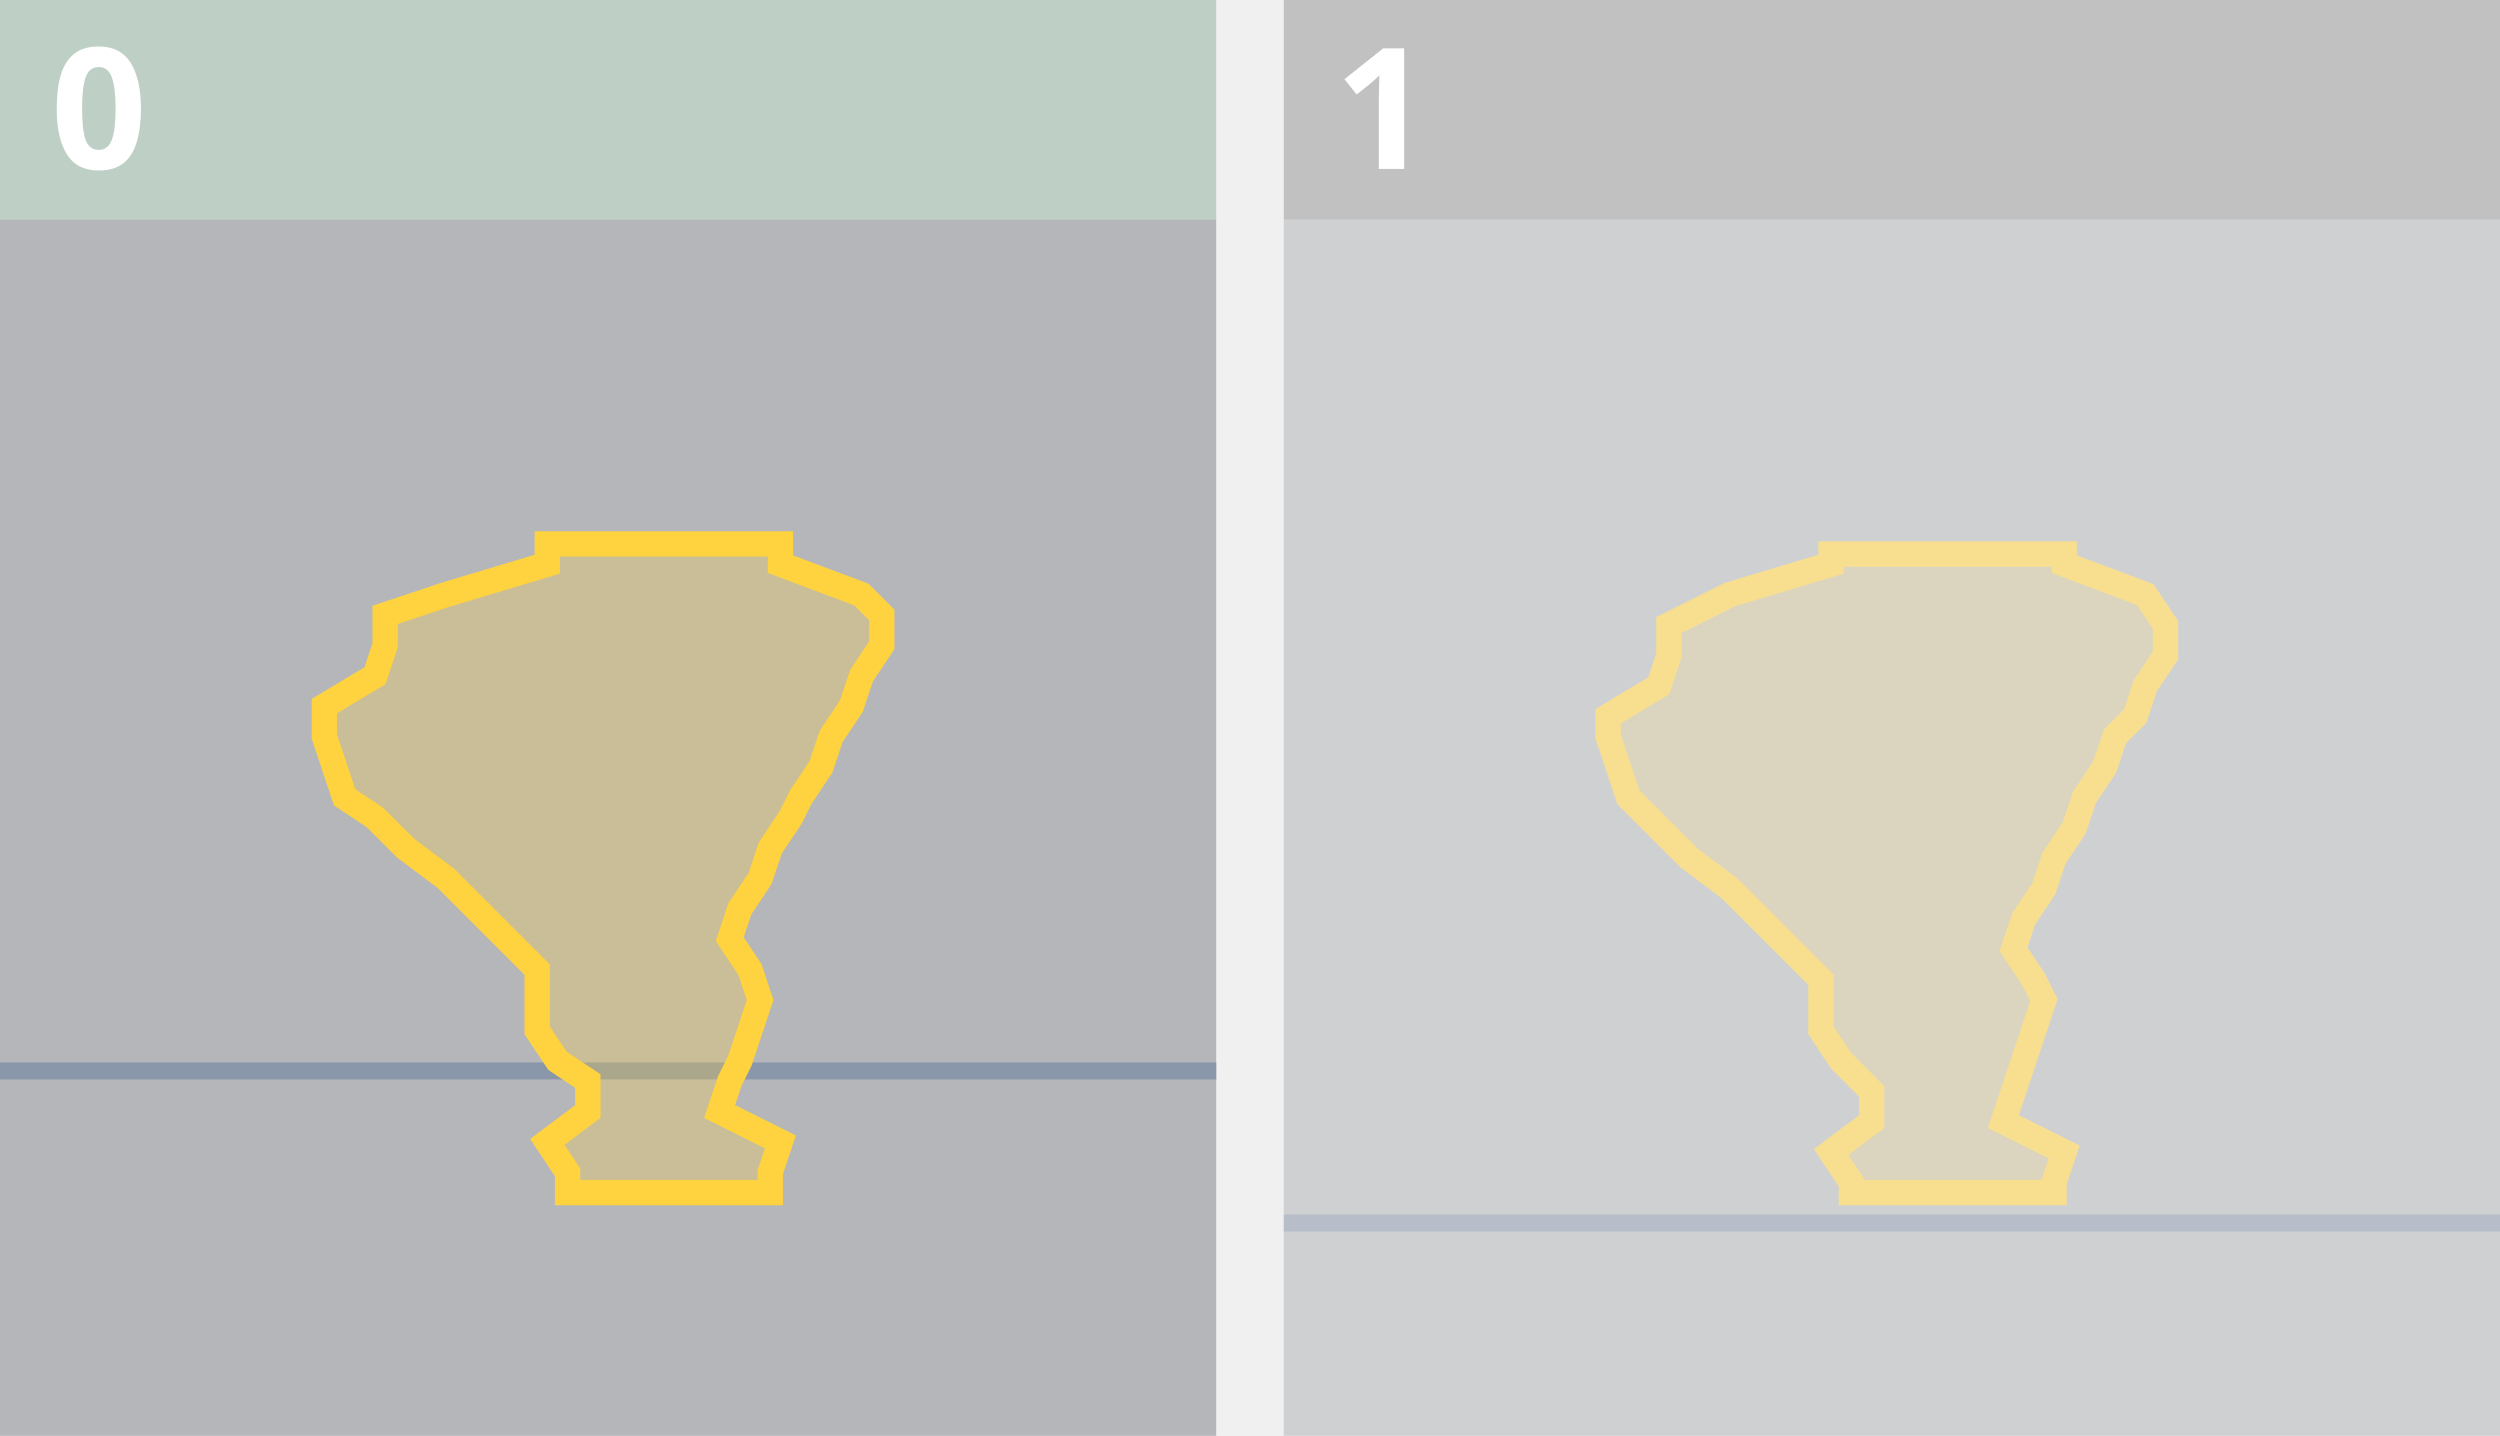
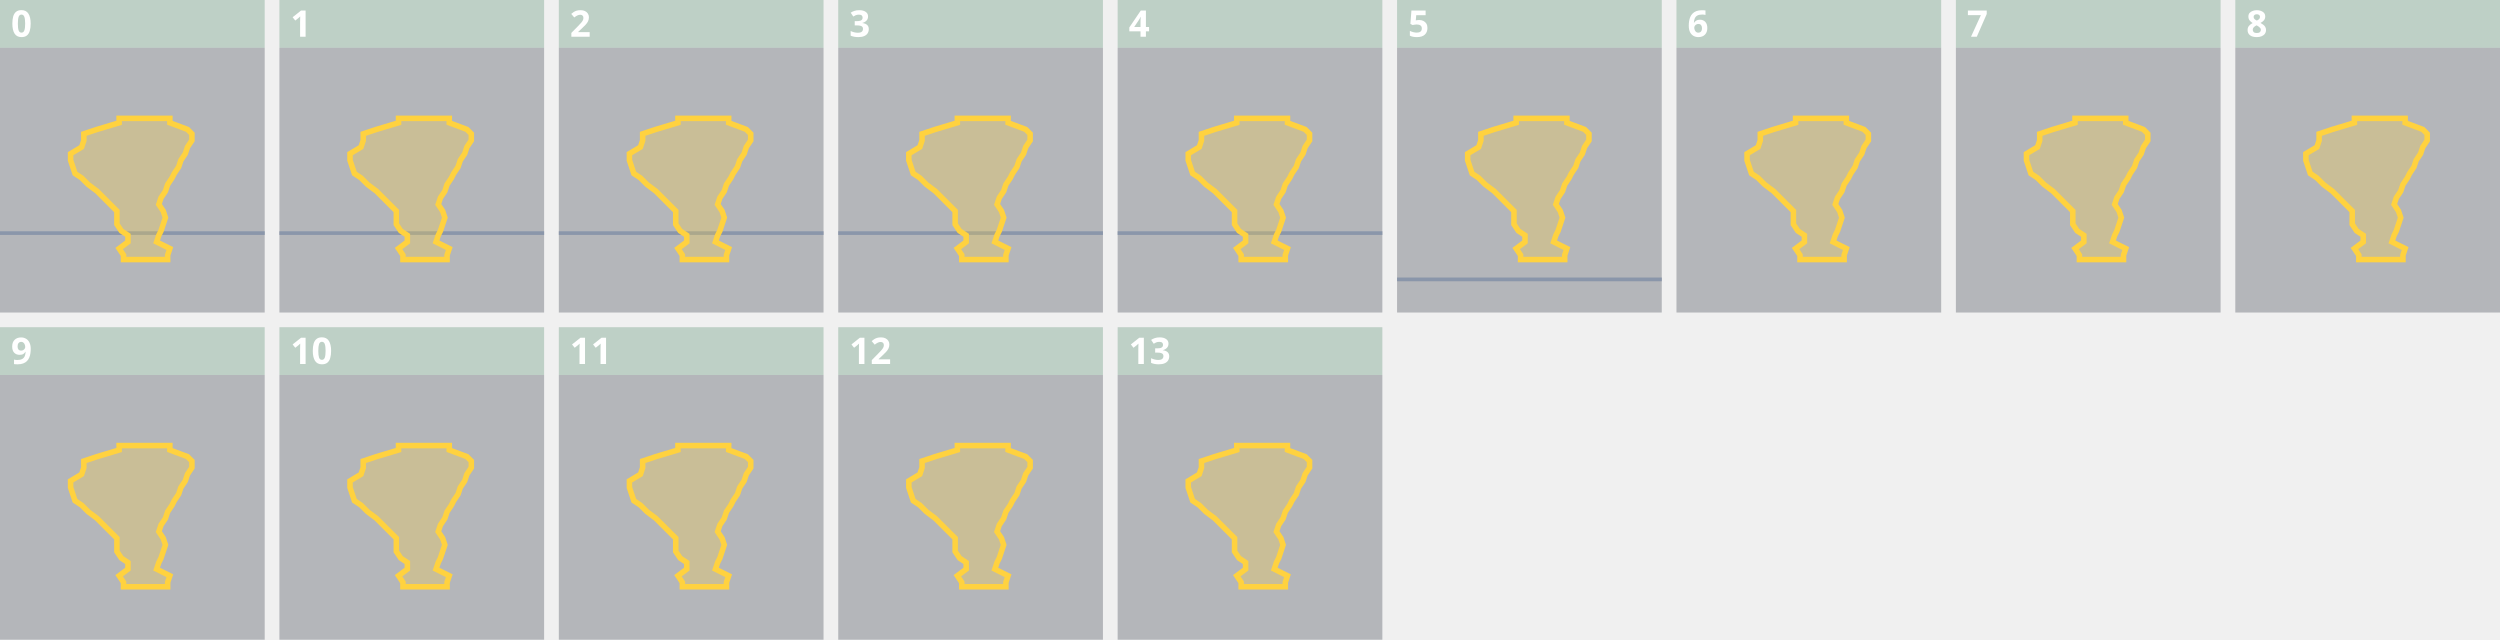
- <svg xmlns="http://www.w3.org/2000/svg" viewBox="0 0 148 85" width="148" height="85">
+ <svg xmlns="http://www.w3.org/2000/svg" viewBox="0 0 680 174" width="680" height="174">
  <style>text{font:bold 10px sans-serif;fill:#ffffff}.k{fill:#1b2230}.g{stroke:#8a96aa;stroke-width:1.67}use{stroke-width:2.50;fill-opacity:.28}.u{stroke:#ffd23f;fill:#ffd23f}.v{stroke:#4ade80;fill:#4ade80;fill-opacity:.6}.a{stroke:#e879f9;fill:#e879f9}.o{stroke:#22d3ee;fill:#22d3ee;fill-opacity:.5}.H{color:#ff4d3d;fill:#ff4d3d;opacity:.7}.G{color:#3b9cff;fill:#3b9cff;opacity:.75}.S{color:#ffa630;fill:#ffa630;opacity:.75}.T{color:#ffa630;fill:none;stroke:#ffa630;stroke-width:3.33;stroke-dasharray:6.7}.P{color:#c49bff;fill:none;stroke:#c49bff;stroke-width:1.67;stroke-dasharray:5.0}</style>
  <defs>
    <path id="b0" d="M-6 -28L17 -28L17 -26L25 -23L27 -21L27 -18L25 -15L24 -12L22 -9L21 -6L19 -3L18 -1L16 2L15 5L13 8L12 11L14 14L15 17L14 20L13 23L12 25L11 28L17 31L16 34L16 36L-4 36L-4 34L-6 31L-2 28L-2 25L-5 23L-7 20L-7 17L-7 14L-10 11L-13 8L-16 5L-20 2L-23 -1L-26 -3L-27 -6L-28 -9L-28 -12L-23 -15L-22 -18L-22 -21L-16 -23L-6 -26Z" />
-     <path id="b1" d="M-6 -27L17 -27L17 -26L25 -23L27 -20L27 -17L25 -14L24 -11L22 -9L21 -6L19 -3L18 0L16 3L15 6L13 9L12 12L14 15L15 17L14 20L13 23L12 26L11 29L17 32L16 35L16 36L-4 36L-4 35L-6 32L-2 29L-2 26L-5 23L-7 20L-7 17L-7 15L-10 12L-13 9L-16 6L-20 3L-23 0L-26 -3L-27 -6L-28 -9L-28 -11L-23 -14L-22 -17L-22 -20L-16 -23L-6 -26Z" />
    <rect id="K" x="-60" y="-60" width="120" height="120" class="k" />
    <rect id="Ls" width="72" height="13" fill="#3f7d5a" />
-     <rect id="Lf" width="72" height="13" fill="#4a4a4a" />
  </defs>
  <use href="#Ls" x="0" y="0" />
  <text x="3" y="10">0</text>
  <svg x="0" y="13" width="72" height="72" viewBox="-60 -60 120 120">
    <use href="#K" />
    <line x1="-60" y1="24" x2="60" y2="24" class="g" />
    <use href="#b0" class="u" />
  </svg>
-   <use href="#Lf" x="76" y="0" />
+   <use href="#Ls" x="76" y="0" />
  <text x="79" y="10">1</text>
-   <svg x="76" y="13" width="72" height="72" viewBox="-60 -60 120 120" opacity=".55">
+   <svg x="76" y="13" width="72" height="72" viewBox="-60 -60 120 120">
    <use href="#K" />
-     <line x1="-60" y1="39" x2="60" y2="39" class="g" />
-     <use href="#b1" class="u" />
+     <line x1="-60" y1="24" x2="60" y2="24" class="g" />
+     <use href="#b0" class="u" />
+   </svg>
+   <use href="#Ls" x="152" y="0" />
+   <text x="155" y="10">2</text>
+   <svg x="152" y="13" width="72" height="72" viewBox="-60 -60 120 120">
+     <use href="#K" />
+     <line x1="-60" y1="24" x2="60" y2="24" class="g" />
+     <use href="#b0" class="u" />
+   </svg>
+   <use href="#Ls" x="228" y="0" />
+   <text x="231" y="10">3</text>
+   <svg x="228" y="13" width="72" height="72" viewBox="-60 -60 120 120">
+     <use href="#K" />
+     <line x1="-60" y1="24" x2="60" y2="24" class="g" />
+     <use href="#b0" class="u" />
+   </svg>
+   <use href="#Ls" x="304" y="0" />
+   <text x="307" y="10">4</text>
+   <svg x="304" y="13" width="72" height="72" viewBox="-60 -60 120 120">
+     <use href="#K" />
+     <line x1="-60" y1="24" x2="60" y2="24" class="g" />
+     <use href="#b0" class="u" />
+   </svg>
+   <use href="#Ls" x="380" y="0" />
+   <text x="383" y="10">5</text>
+   <svg x="380" y="13" width="72" height="72" viewBox="-60 -60 120 120">
+     <use href="#K" />
+     <line x1="-60" y1="45" x2="60" y2="45" class="g" />
+     <use href="#b0" class="u" />
+   </svg>
+   <use href="#Ls" x="456" y="0" />
+   <text x="459" y="10">6</text>
+   <svg x="456" y="13" width="72" height="72" viewBox="-60 -60 120 120">
+     <use href="#K" />
+     <use href="#b0" class="u" />
+   </svg>
+   <use href="#Ls" x="532" y="0" />
+   <text x="535" y="10">7</text>
+   <svg x="532" y="13" width="72" height="72" viewBox="-60 -60 120 120">
+     <use href="#K" />
+     <use href="#b0" class="u" />
+   </svg>
+   <use href="#Ls" x="608" y="0" />
+   <text x="611" y="10">8</text>
+   <svg x="608" y="13" width="72" height="72" viewBox="-60 -60 120 120">
+     <use href="#K" />
+     <use href="#b0" class="u" />
+   </svg>
+   <use href="#Ls" x="0" y="89" />
+   <text x="3" y="99">9</text>
+   <svg x="0" y="102" width="72" height="72" viewBox="-60 -60 120 120">
+     <use href="#K" />
+     <use href="#b0" class="u" />
+   </svg>
+   <use href="#Ls" x="76" y="89" />
+   <text x="79" y="99">10</text>
+   <svg x="76" y="102" width="72" height="72" viewBox="-60 -60 120 120">
+     <use href="#K" />
+     <use href="#b0" class="u" />
+   </svg>
+   <use href="#Ls" x="152" y="89" />
+   <text x="155" y="99">11</text>
+   <svg x="152" y="102" width="72" height="72" viewBox="-60 -60 120 120">
+     <use href="#K" />
+     <use href="#b0" class="u" />
+   </svg>
+   <use href="#Ls" x="228" y="89" />
+   <text x="231" y="99">12</text>
+   <svg x="228" y="102" width="72" height="72" viewBox="-60 -60 120 120">
+     <use href="#K" />
+     <use href="#b0" class="u" />
+   </svg>
+   <use href="#Ls" x="304" y="89" />
+   <text x="307" y="99">13</text>
+   <svg x="304" y="102" width="72" height="72" viewBox="-60 -60 120 120">
+     <use href="#K" />
+     <use href="#b0" class="u" />
  </svg>
</svg>
